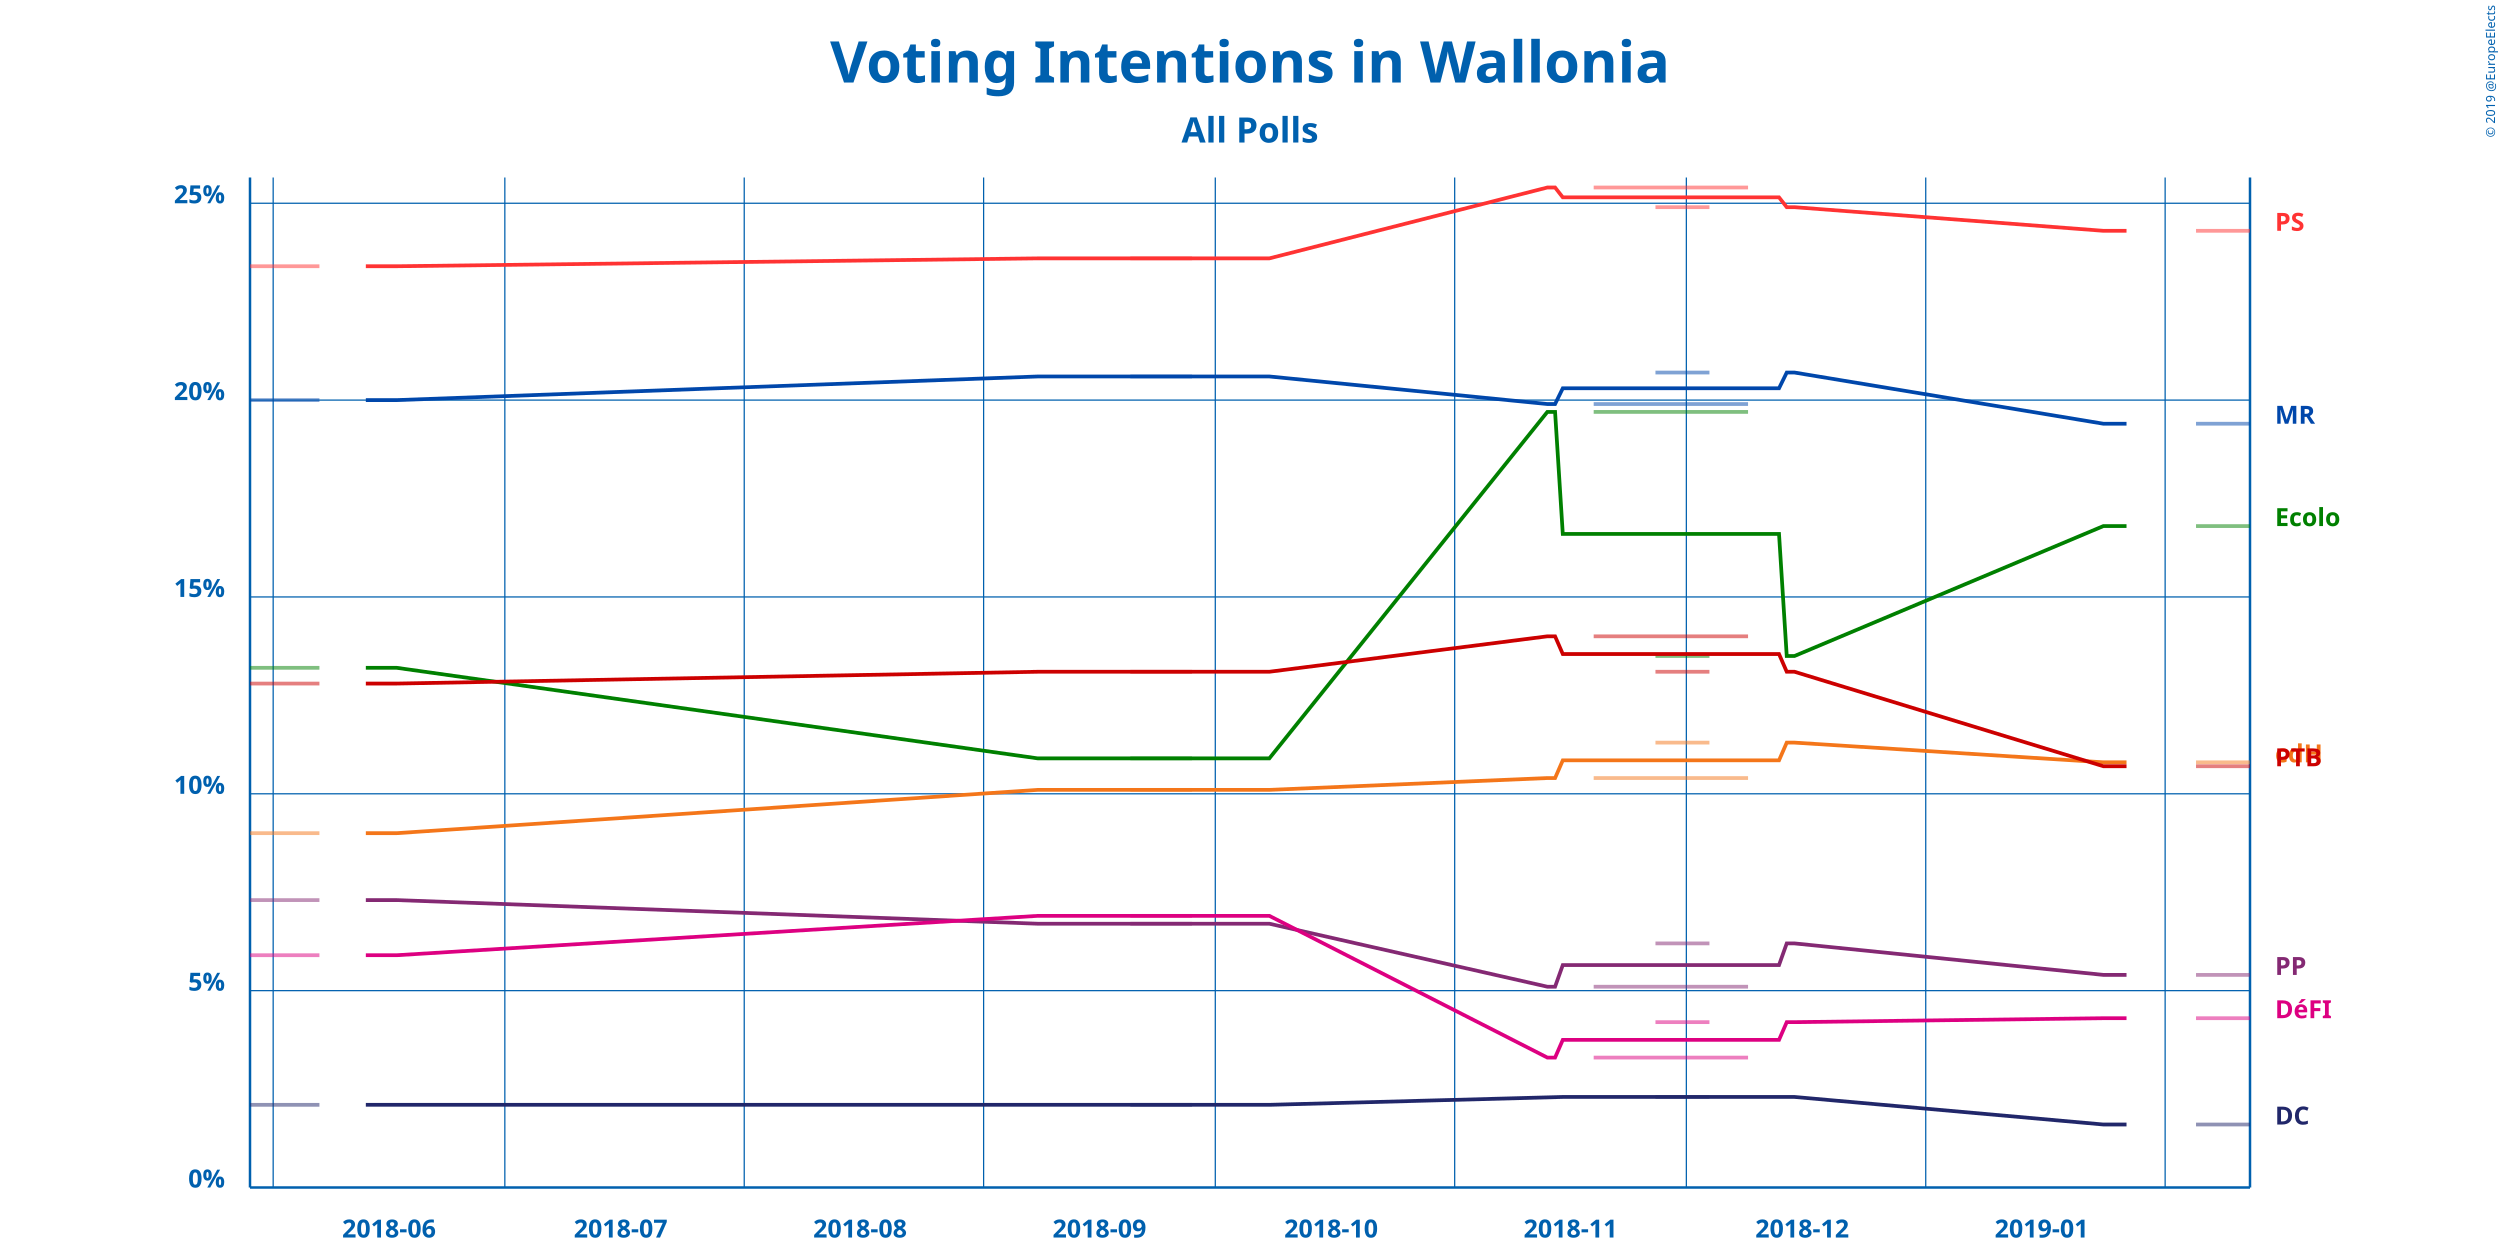
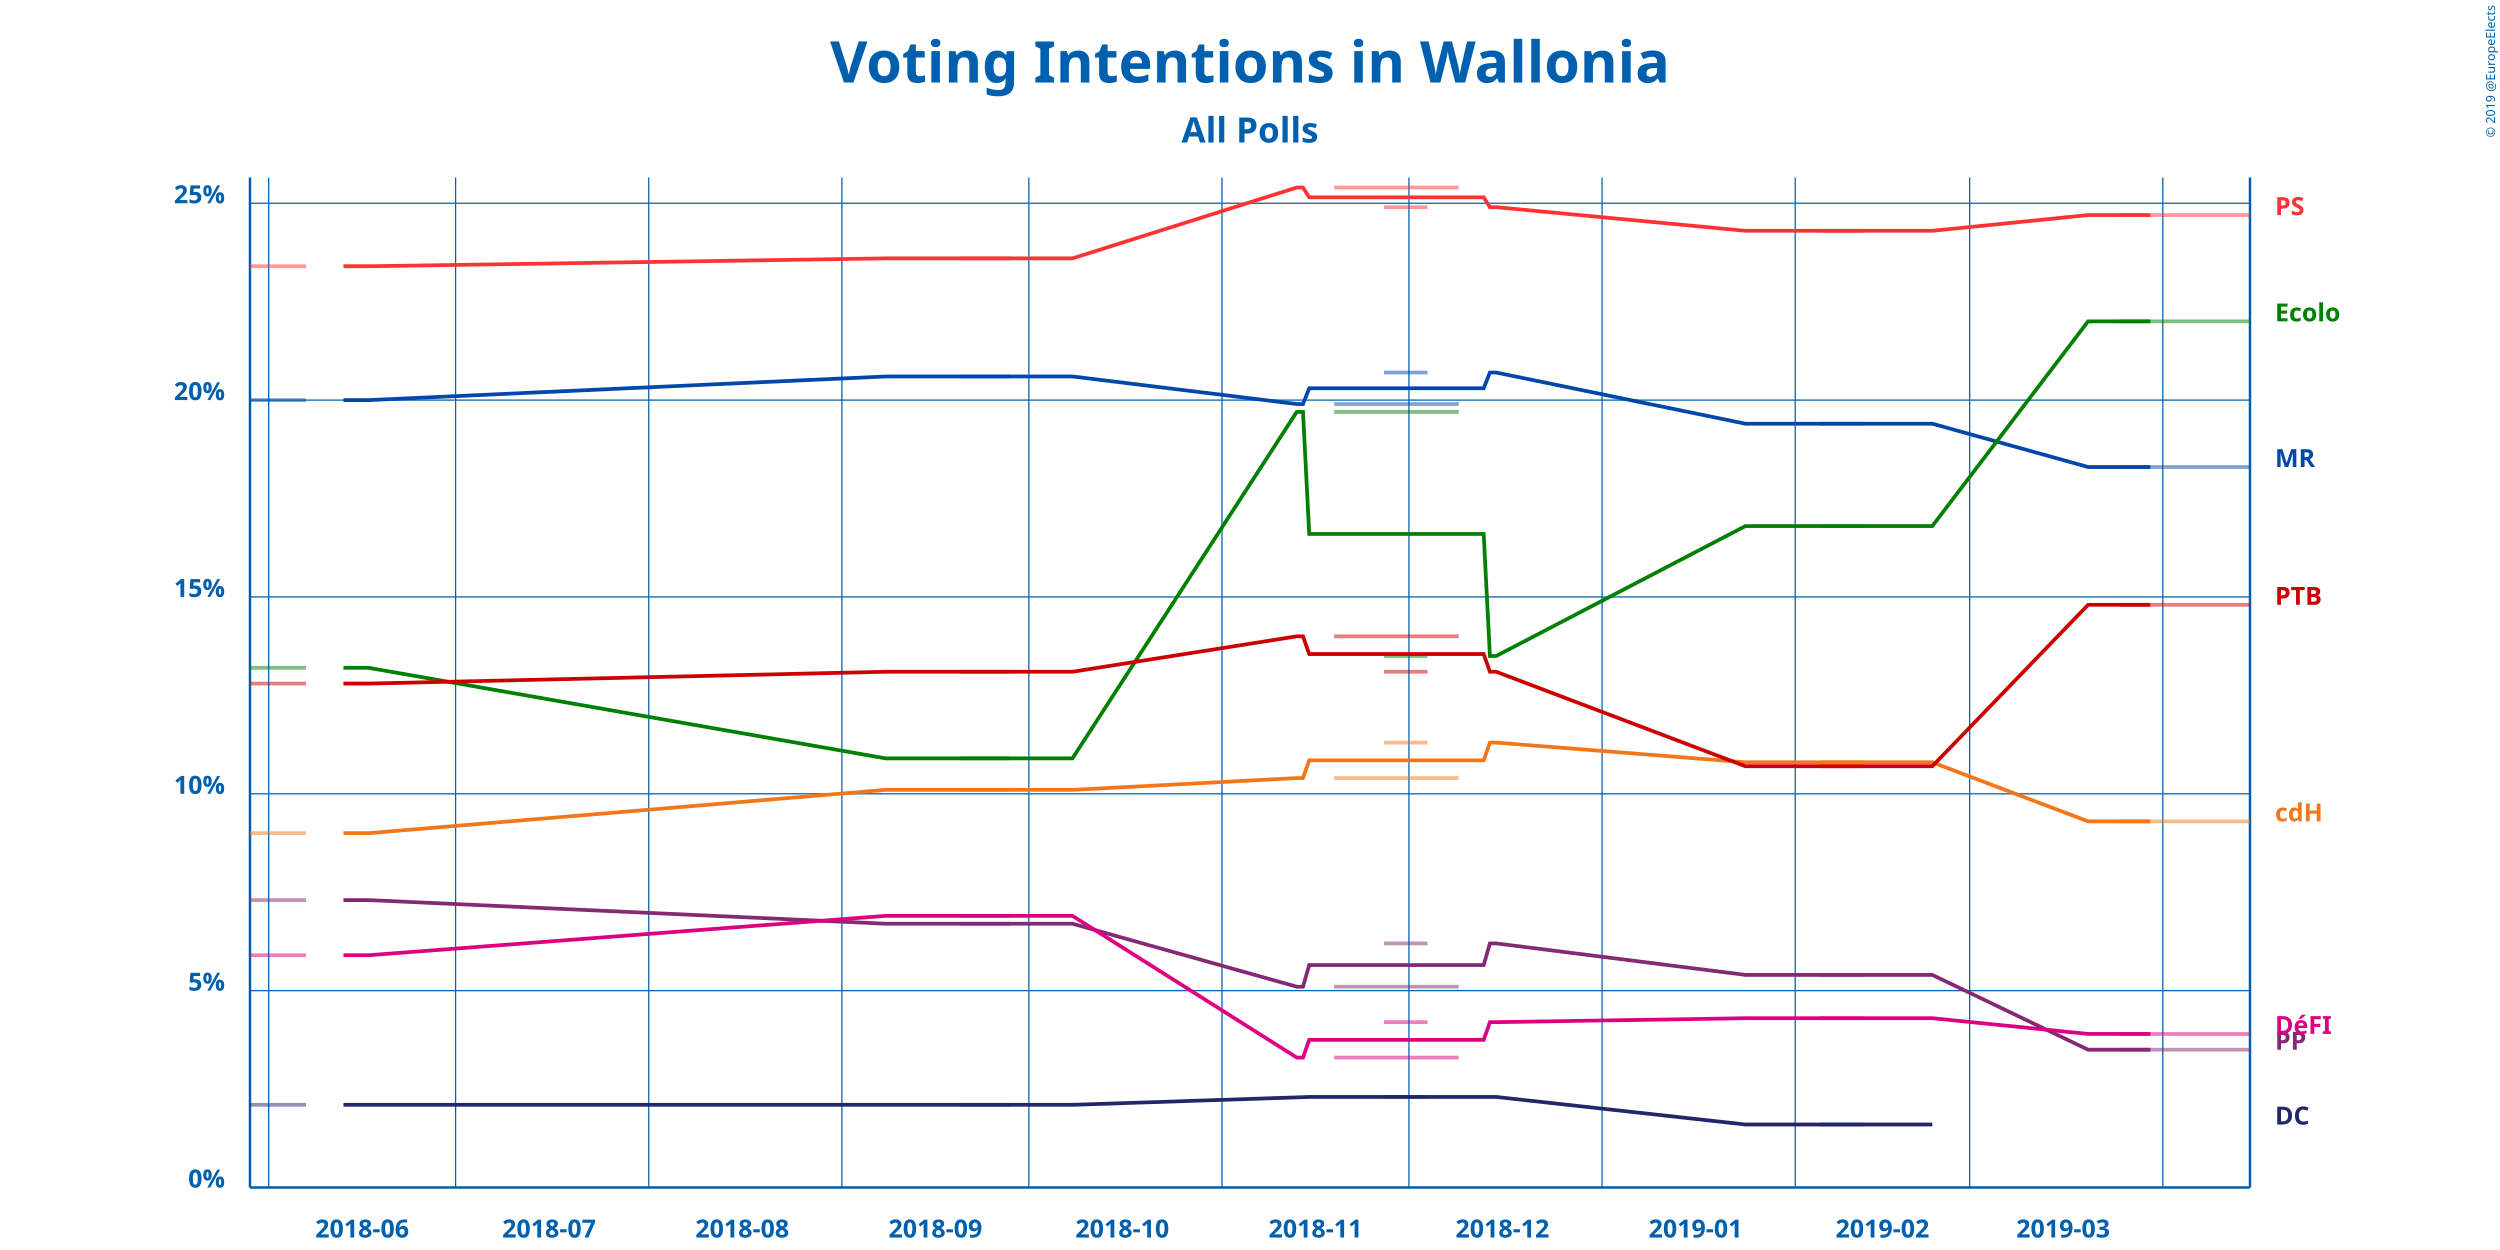
<svg HEIGHT="1000" WIDTH="2000">
  <rect fill="#FFFFFF" height="1000" stroke="none" width="2000" x="0" y="0" />
  <text fill="#0060AE" font-family="'Advent Pro'" font-size="46px" font-style="normal" font-weight="bold" text-align="center" text-anchor="middle" x="1000" y="66">Voting Intentions in Wallonia</text>
  <text fill="#0060AE" font-family="'Advent Pro'" font-size="28px" font-style="normal" font-weight="bold" text-align="center" text-anchor="middle" x="1000" y="114">All Polls</text>
  <text fill="#0060AE" font-family="'Advent Pro'" font-size="10px" font-style="normal" font-weight="normal" text-align="center" text-anchor="end" transform="rotate(270)" x="-4" y="1996">© 2019 @EuropeElects</text>
  <g>
    <g>
      <line stroke="#0060AE" stroke-width="2" x1="200.0" x2="1800.0" y1="950.0" y2="950.0" />
      <text fill="#0060AE" font-family="'Advent Pro'" font-size="20px" font-style="normal" font-weight="bold" text-align="center" text-anchor="end" x="180.0" y="950.0">0%</text>
      <line stroke="#0060AE" stroke-width="2" x1="200.0" x2="200.0" y1="950.0" y2="142.0" />
      <line stroke="#0060AE" stroke-width="2" x1="1800.0" x2="1800.0" y1="950.0" y2="142.0" />
-       <line stroke="#0060AE" stroke-width="1" x1="218.534" x2="218.534" y1="950.0" y2="142.0" />
-       <text fill="#0060AE" font-family="'Advent Pro'" font-size="20px" font-style="normal" font-weight="bold" text-align="center" text-anchor="middle" x="311.201" y="990.0">2018-06</text>
-       <line stroke="#0060AE" stroke-width="1" x1="403.869" x2="403.869" y1="950.0" y2="142.0" />
-       <text fill="#0060AE" font-family="'Advent Pro'" font-size="20px" font-style="normal" font-weight="bold" text-align="center" text-anchor="middle" x="496.537" y="990.0">2018-07</text>
-       <line stroke="#0060AE" stroke-width="1" x1="595.382" x2="595.382" y1="950.0" y2="142.0" />
-       <text fill="#0060AE" font-family="'Advent Pro'" font-size="20px" font-style="normal" font-weight="bold" text-align="center" text-anchor="middle" x="688.05" y="990.0">2018-08</text>
-       <line stroke="#0060AE" stroke-width="1" x1="786.895" x2="786.895" y1="950.0" y2="142.0" />
-       <text fill="#0060AE" font-family="'Advent Pro'" font-size="20px" font-style="normal" font-weight="bold" text-align="center" text-anchor="middle" x="879.563" y="990.0">2018-09</text>
-       <line stroke="#0060AE" stroke-width="1" x1="972.231" x2="972.231" y1="950.0" y2="142.0" />
-       <text fill="#0060AE" font-family="'Advent Pro'" font-size="20px" font-style="normal" font-weight="bold" text-align="center" text-anchor="middle" x="1064.898" y="990.0">2018-10</text>
-       <line stroke="#0060AE" stroke-width="1" x1="1163.744" x2="1163.744" y1="950.0" y2="142.0" />
-       <text fill="#0060AE" font-family="'Advent Pro'" font-size="20px" font-style="normal" font-weight="bold" text-align="center" text-anchor="middle" x="1256.411" y="990.0">2018-11</text>
-       <line stroke="#0060AE" stroke-width="1" x1="1349.079" x2="1349.079" y1="950.0" y2="142.0" />
-       <text fill="#0060AE" font-family="'Advent Pro'" font-size="20px" font-style="normal" font-weight="bold" text-align="center" text-anchor="middle" x="1441.747" y="990.0">2018-12</text>
-       <line stroke="#0060AE" stroke-width="1" x1="1540.592" x2="1540.592" y1="950.0" y2="142.0" />
-       <text fill="#0060AE" font-family="'Advent Pro'" font-size="20px" font-style="normal" font-weight="bold" text-align="center" text-anchor="middle" x="1633.26" y="990.0">2019-01</text>
-       <line stroke="#0060AE" stroke-width="1" x1="1732.105" x2="1732.105" y1="950.0" y2="142.0" />
+       <line stroke="#0060AE" stroke-width="1" x1="214.954" x2="214.954" y1="950.0" y2="142.0" />
+       <text fill="#0060AE" font-family="'Advent Pro'" font-size="20px" font-style="normal" font-weight="bold" text-align="center" text-anchor="middle" x="289.722" y="990.0">2018-06</text>
+       <line stroke="#0060AE" stroke-width="1" x1="364.491" x2="364.491" y1="950.0" y2="142.0" />
+       <text fill="#0060AE" font-family="'Advent Pro'" font-size="20px" font-style="normal" font-weight="bold" text-align="center" text-anchor="middle" x="439.26" y="990.0">2018-07</text>
+       <line stroke="#0060AE" stroke-width="1" x1="519.013" x2="519.013" y1="950.0" y2="142.0" />
+       <text fill="#0060AE" font-family="'Advent Pro'" font-size="20px" font-style="normal" font-weight="bold" text-align="center" text-anchor="middle" x="593.782" y="990.0">2018-08</text>
+       <line stroke="#0060AE" stroke-width="1" x1="673.535" x2="673.535" y1="950.0" y2="142.0" />
+       <text fill="#0060AE" font-family="'Advent Pro'" font-size="20px" font-style="normal" font-weight="bold" text-align="center" text-anchor="middle" x="748.304" y="990.0">2018-09</text>
+       <line stroke="#0060AE" stroke-width="1" x1="823.072" x2="823.072" y1="950.0" y2="142.0" />
+       <text fill="#0060AE" font-family="'Advent Pro'" font-size="20px" font-style="normal" font-weight="bold" text-align="center" text-anchor="middle" x="897.841" y="990.0">2018-10</text>
+       <line stroke="#0060AE" stroke-width="1" x1="977.594" x2="977.594" y1="950.0" y2="142.0" />
+       <text fill="#0060AE" font-family="'Advent Pro'" font-size="20px" font-style="normal" font-weight="bold" text-align="center" text-anchor="middle" x="1052.363" y="990.0">2018-11</text>
+       <line stroke="#0060AE" stroke-width="1" x1="1127.132" x2="1127.132" y1="950.0" y2="142.0" />
+       <text fill="#0060AE" font-family="'Advent Pro'" font-size="20px" font-style="normal" font-weight="bold" text-align="center" text-anchor="middle" x="1201.9" y="990.0">2018-12</text>
+       <line stroke="#0060AE" stroke-width="1" x1="1281.654" x2="1281.654" y1="950.0" y2="142.0" />
+       <text fill="#0060AE" font-family="'Advent Pro'" font-size="20px" font-style="normal" font-weight="bold" text-align="center" text-anchor="middle" x="1356.422" y="990.0">2019-01</text>
+       <line stroke="#0060AE" stroke-width="1" x1="1436.176" x2="1436.176" y1="950.0" y2="142.0" />
+       <text fill="#0060AE" font-family="'Advent Pro'" font-size="20px" font-style="normal" font-weight="bold" text-align="center" text-anchor="middle" x="1505.96" y="990.0">2019-02</text>
+       <line stroke="#0060AE" stroke-width="1" x1="1575.744" x2="1575.744" y1="950.0" y2="142.0" />
+       <text fill="#0060AE" font-family="'Advent Pro'" font-size="20px" font-style="normal" font-weight="bold" text-align="center" text-anchor="middle" x="1650.512" y="990.0">2019-03</text>
+       <line stroke="#0060AE" stroke-width="1" x1="1730.266" x2="1730.266" y1="950.0" y2="142.0" />
      <line stroke="#0060AE" stroke-width="1" x1="200.0" x2="1800.0" y1="792.52" y2="792.52" />
      <text fill="#0060AE" font-family="'Advent Pro'" font-size="20px" font-style="normal" font-weight="bold" text-align="center" text-anchor="end" x="180.0" y="792.52">5%</text>
      <line stroke="#0060AE" stroke-width="1" x1="200.0" x2="1800.0" y1="635.039" y2="635.039" />
      <text fill="#0060AE" font-family="'Advent Pro'" font-size="20px" font-style="normal" font-weight="bold" text-align="center" text-anchor="end" x="180.0" y="635.039">10%</text>
      <line stroke="#0060AE" stroke-width="1" x1="200.0" x2="1800.0" y1="477.559" y2="477.559" />
      <text fill="#0060AE" font-family="'Advent Pro'" font-size="20px" font-style="normal" font-weight="bold" text-align="center" text-anchor="end" x="180.0" y="477.559">15%</text>
      <line stroke="#0060AE" stroke-width="1" x1="200.0" x2="1800.0" y1="320.079" y2="320.079" />
      <text fill="#0060AE" font-family="'Advent Pro'" font-size="20px" font-style="normal" font-weight="bold" text-align="center" text-anchor="end" x="180.0" y="320.079">20%</text>
      <line stroke="#0060AE" stroke-width="1" x1="200.0" x2="1800.0" y1="162.598" y2="162.598" />
      <text fill="#0060AE" font-family="'Advent Pro'" font-size="20px" font-style="normal" font-weight="bold" text-align="center" text-anchor="end" x="180.0" y="162.598">25%</text>
    </g>
    <g>
-       <line stroke="#FF3333" stroke-opacity="0.5" stroke-width="3" x1="1756.817" x2="1800.0" y1="184.646" y2="184.646" />
-       <line stroke="#0047AB" stroke-opacity="0.5" stroke-width="3" x1="1756.817" x2="1800.0" y1="338.976" y2="338.976" />
-       <line stroke="#F4761A" stroke-opacity="0.5" stroke-width="3" x1="1756.817" x2="1800.0" y1="609.843" y2="609.843" />
-       <line stroke="#008000" stroke-opacity="0.5" stroke-width="3" x1="1756.817" x2="1800.0" y1="420.866" y2="420.866" />
-       <line stroke="#CC0000" stroke-opacity="0.5" stroke-width="3" x1="1756.817" x2="1800.0" y1="612.992" y2="612.992" />
-       <line stroke="#842973" stroke-opacity="0.5" stroke-width="3" x1="1756.817" x2="1800.0" y1="779.921" y2="779.921" />
-       <line stroke="#DD0081" stroke-opacity="0.5" stroke-width="3" x1="1756.817" x2="1800.0" y1="814.567" y2="814.567" />
-       <line stroke="#21276A" stroke-opacity="0.5" stroke-width="3" x1="1756.817" x2="1800.0" y1="899.606" y2="899.606" />
-       <line stroke="#FF3333" stroke-opacity="0.5" stroke-width="3" x1="1274.945" x2="1398.44" y1="150.0" y2="150.0" />
-       <line stroke="#0047AB" stroke-opacity="0.5" stroke-width="3" x1="1274.945" x2="1398.44" y1="323.228" y2="323.228" />
-       <line stroke="#F4761A" stroke-opacity="0.5" stroke-width="3" x1="1274.945" x2="1398.44" y1="622.441" y2="622.441" />
-       <line stroke="#008000" stroke-opacity="0.5" stroke-width="3" x1="1274.945" x2="1398.44" y1="329.528" y2="329.528" />
-       <line stroke="#CC0000" stroke-opacity="0.5" stroke-width="3" x1="1274.945" x2="1398.44" y1="509.055" y2="509.055" />
-       <line stroke="#842973" stroke-opacity="0.5" stroke-width="3" x1="1274.945" x2="1398.44" y1="789.37" y2="789.37" />
-       <line stroke="#DD0081" stroke-opacity="0.5" stroke-width="3" x1="1274.945" x2="1398.44" y1="846.063" y2="846.063" />
-       <line stroke="#FF3333" stroke-opacity="0.5" stroke-width="3" x1="1324.368" x2="1367.551" y1="165.748" y2="165.748" />
-       <line stroke="#0047AB" stroke-opacity="0.5" stroke-width="3" x1="1324.368" x2="1367.551" y1="298.031" y2="298.031" />
-       <line stroke="#F4761A" stroke-opacity="0.5" stroke-width="3" x1="1324.368" x2="1367.551" y1="594.094" y2="594.094" />
-       <line stroke="#008000" stroke-opacity="0.5" stroke-width="3" x1="1324.368" x2="1367.551" y1="524.803" y2="524.803" />
-       <line stroke="#CC0000" stroke-opacity="0.5" stroke-width="3" x1="1324.368" x2="1367.551" y1="537.402" y2="537.402" />
-       <line stroke="#842973" stroke-opacity="0.5" stroke-width="3" x1="1324.368" x2="1367.551" y1="754.724" y2="754.724" />
-       <line stroke="#DD0081" stroke-opacity="0.5" stroke-width="3" x1="1324.368" x2="1367.551" y1="817.717" y2="817.717" />
-       <line stroke="#21276A" stroke-opacity="0.5" stroke-width="3" x1="1324.368" x2="1367.551" y1="877.559" y2="877.559" />
-       <line stroke="#FF3333" stroke-opacity="0.5" stroke-width="3" x1="904.274" x2="953.635" y1="206.693" y2="206.693" />
-       <line stroke="#0047AB" stroke-opacity="0.5" stroke-width="3" x1="904.274" x2="953.635" y1="301.181" y2="301.181" />
-       <line stroke="#F4761A" stroke-opacity="0.5" stroke-width="3" x1="904.274" x2="953.635" y1="631.89" y2="631.89" />
-       <line stroke="#008000" stroke-opacity="0.5" stroke-width="3" x1="904.274" x2="953.635" y1="606.693" y2="606.693" />
-       <line stroke="#CC0000" stroke-opacity="0.5" stroke-width="3" x1="904.274" x2="953.635" y1="537.402" y2="537.402" />
-       <line stroke="#842973" stroke-opacity="0.5" stroke-width="3" x1="904.274" x2="953.635" y1="738.976" y2="738.976" />
-       <line stroke="#DD0081" stroke-opacity="0.5" stroke-width="3" x1="904.274" x2="953.635" y1="732.677" y2="732.677" />
-       <line stroke="#21276A" stroke-opacity="0.5" stroke-width="3" x1="904.274" x2="953.635" y1="883.858" y2="883.858" />
-       <line stroke="#FF3333" stroke-opacity="0.5" stroke-width="3" x1="200.0" x2="255.539" y1="212.992" y2="212.992" />
-       <line stroke="#0047AB" stroke-opacity="0.5" stroke-width="3" x1="200.0" x2="255.539" y1="320.079" y2="320.079" />
-       <line stroke="#F4761A" stroke-opacity="0.5" stroke-width="3" x1="200.0" x2="255.539" y1="666.535" y2="666.535" />
-       <line stroke="#008000" stroke-opacity="0.5" stroke-width="3" x1="200.0" x2="255.539" y1="534.252" y2="534.252" />
-       <line stroke="#CC0000" stroke-opacity="0.5" stroke-width="3" x1="200.0" x2="255.539" y1="546.85" y2="546.85" />
-       <line stroke="#842973" stroke-opacity="0.5" stroke-width="3" x1="200.0" x2="255.539" y1="720.079" y2="720.079" />
-       <line stroke="#DD0081" stroke-opacity="0.5" stroke-width="3" x1="200.0" x2="255.539" y1="764.173" y2="764.173" />
-       <line stroke="#21276A" stroke-opacity="0.5" stroke-width="3" x1="200.0" x2="255.539" y1="883.858" y2="883.858" />
-       <line stroke-opacity="0.5" stroke-width="3" x1="200.0" x2="255.539" y1="751.575" y2="751.575" />
+       <line stroke="#FF3333" stroke-opacity="0.5" stroke-width="3" x1="1695.374" x2="1800.0" y1="172.047" y2="172.047" />
+       <line stroke="#0047AB" stroke-opacity="0.5" stroke-width="3" x1="1695.374" x2="1800.0" y1="373.622" y2="373.622" />
+       <line stroke="#F4761A" stroke-opacity="0.5" stroke-width="3" x1="1695.374" x2="1800.0" y1="657.087" y2="657.087" />
+       <line stroke="#008000" stroke-opacity="0.5" stroke-width="3" x1="1695.374" x2="1800.0" y1="257.087" y2="257.087" />
+       <line stroke="#CC0000" stroke-opacity="0.5" stroke-width="3" x1="1695.374" x2="1800.0" y1="483.858" y2="483.858" />
+       <line stroke="#842973" stroke-opacity="0.5" stroke-width="3" x1="1695.374" x2="1800.0" y1="839.764" y2="839.764" />
+       <line stroke="#DD0081" stroke-opacity="0.5" stroke-width="3" x1="1695.374" x2="1800.0" y1="827.165" y2="827.165" />
+       <line stroke="#FF3333" stroke-opacity="0.5" stroke-width="3" x1="1456.114" x2="1490.956" y1="184.646" y2="184.646" />
+       <line stroke="#0047AB" stroke-opacity="0.5" stroke-width="3" x1="1456.114" x2="1490.956" y1="338.976" y2="338.976" />
+       <line stroke="#F4761A" stroke-opacity="0.5" stroke-width="3" x1="1456.114" x2="1490.956" y1="609.843" y2="609.843" />
+       <line stroke="#008000" stroke-opacity="0.5" stroke-width="3" x1="1456.114" x2="1490.956" y1="420.866" y2="420.866" />
+       <line stroke="#CC0000" stroke-opacity="0.5" stroke-width="3" x1="1456.114" x2="1490.956" y1="612.992" y2="612.992" />
+       <line stroke="#842973" stroke-opacity="0.5" stroke-width="3" x1="1456.114" x2="1490.956" y1="779.921" y2="779.921" />
+       <line stroke="#DD0081" stroke-opacity="0.5" stroke-width="3" x1="1456.114" x2="1490.956" y1="814.567" y2="814.567" />
+       <line stroke="#21276A" stroke-opacity="0.5" stroke-width="3" x1="1456.114" x2="1490.956" y1="899.606" y2="899.606" />
+       <line stroke="#FF3333" stroke-opacity="0.5" stroke-width="3" x1="1067.317" x2="1166.958" y1="150.0" y2="150.0" />
+       <line stroke="#0047AB" stroke-opacity="0.5" stroke-width="3" x1="1067.317" x2="1166.958" y1="323.228" y2="323.228" />
+       <line stroke="#F4761A" stroke-opacity="0.5" stroke-width="3" x1="1067.317" x2="1166.958" y1="622.441" y2="622.441" />
+       <line stroke="#008000" stroke-opacity="0.5" stroke-width="3" x1="1067.317" x2="1166.958" y1="329.528" y2="329.528" />
+       <line stroke="#CC0000" stroke-opacity="0.5" stroke-width="3" x1="1067.317" x2="1166.958" y1="509.055" y2="509.055" />
+       <line stroke="#842973" stroke-opacity="0.5" stroke-width="3" x1="1067.317" x2="1166.958" y1="789.37" y2="789.37" />
+       <line stroke="#DD0081" stroke-opacity="0.5" stroke-width="3" x1="1067.317" x2="1166.958" y1="846.063" y2="846.063" />
+       <line stroke="#FF3333" stroke-opacity="0.5" stroke-width="3" x1="1107.193" x2="1142.036" y1="165.748" y2="165.748" />
+       <line stroke="#0047AB" stroke-opacity="0.5" stroke-width="3" x1="1107.193" x2="1142.036" y1="298.031" y2="298.031" />
+       <line stroke="#F4761A" stroke-opacity="0.5" stroke-width="3" x1="1107.193" x2="1142.036" y1="594.094" y2="594.094" />
+       <line stroke="#008000" stroke-opacity="0.5" stroke-width="3" x1="1107.193" x2="1142.036" y1="524.803" y2="524.803" />
+       <line stroke="#CC0000" stroke-opacity="0.5" stroke-width="3" x1="1107.193" x2="1142.036" y1="537.402" y2="537.402" />
+       <line stroke="#842973" stroke-opacity="0.5" stroke-width="3" x1="1107.193" x2="1142.036" y1="754.724" y2="754.724" />
+       <line stroke="#DD0081" stroke-opacity="0.5" stroke-width="3" x1="1107.193" x2="1142.036" y1="817.717" y2="817.717" />
+       <line stroke="#21276A" stroke-opacity="0.5" stroke-width="3" x1="1107.193" x2="1142.036" y1="877.559" y2="877.559" />
+       <line stroke="#FF3333" stroke-opacity="0.5" stroke-width="3" x1="768.242" x2="808.069" y1="206.693" y2="206.693" />
+       <line stroke="#0047AB" stroke-opacity="0.5" stroke-width="3" x1="768.242" x2="808.069" y1="301.181" y2="301.181" />
+       <line stroke="#F4761A" stroke-opacity="0.5" stroke-width="3" x1="768.242" x2="808.069" y1="631.89" y2="631.89" />
+       <line stroke="#008000" stroke-opacity="0.5" stroke-width="3" x1="768.242" x2="808.069" y1="606.693" y2="606.693" />
+       <line stroke="#CC0000" stroke-opacity="0.5" stroke-width="3" x1="768.242" x2="808.069" y1="537.402" y2="537.402" />
+       <line stroke="#842973" stroke-opacity="0.5" stroke-width="3" x1="768.242" x2="808.069" y1="738.976" y2="738.976" />
+       <line stroke="#DD0081" stroke-opacity="0.5" stroke-width="3" x1="768.242" x2="808.069" y1="732.677" y2="732.677" />
+       <line stroke="#21276A" stroke-opacity="0.5" stroke-width="3" x1="768.242" x2="808.069" y1="883.858" y2="883.858" />
+       <line stroke="#FF3333" stroke-opacity="0.5" stroke-width="3" x1="200.0" x2="244.811" y1="212.992" y2="212.992" />
+       <line stroke="#0047AB" stroke-opacity="0.5" stroke-width="3" x1="200.0" x2="244.811" y1="320.079" y2="320.079" />
+       <line stroke="#F4761A" stroke-opacity="0.5" stroke-width="3" x1="200.0" x2="244.811" y1="666.535" y2="666.535" />
+       <line stroke="#008000" stroke-opacity="0.5" stroke-width="3" x1="200.0" x2="244.811" y1="534.252" y2="534.252" />
+       <line stroke="#CC0000" stroke-opacity="0.5" stroke-width="3" x1="200.0" x2="244.811" y1="546.85" y2="546.85" />
+       <line stroke="#842973" stroke-opacity="0.5" stroke-width="3" x1="200.0" x2="244.811" y1="720.079" y2="720.079" />
+       <line stroke="#DD0081" stroke-opacity="0.5" stroke-width="3" x1="200.0" x2="244.811" y1="764.173" y2="764.173" />
+       <line stroke="#21276A" stroke-opacity="0.5" stroke-width="3" x1="200.0" x2="244.811" y1="883.858" y2="883.858" />
+       <line stroke-opacity="0.5" stroke-width="3" x1="200.0" x2="244.811" y1="751.575" y2="751.575" />
    </g>
    <g>
-       <polyline fill="none" points="292.668,212.992 298.846,212.992 305.023,212.992 311.201,212.992 317.379,212.992                                                                                   830.14,206.693 836.318,206.693 842.496,206.693 848.674,206.693 854.852,206.693 861.029,206.693 867.207,206.693 873.385,206.693 879.563,206.693 885.741,206.693 891.919,206.693 898.096,206.693 904.274,206.693 910.452,206.693 916.63,206.693 922.808,206.693 928.986,206.693 935.164,206.693 941.341,206.693 947.519,206.693 953.697,206.693 959.875,206.693 966.053,206.693 972.231,206.693 978.408,206.693 984.586,206.693 990.764,206.693 996.942,206.693 1003.12,206.693 1009.298,206.693 1015.476,206.693                                    1237.878,150.0 1244.056,150.0 1250.234,157.874 1256.411,157.874 1262.589,157.874 1268.767,157.874 1274.945,157.874 1281.123,157.874 1287.301,157.874 1293.479,157.874 1299.656,157.874 1305.834,157.874 1312.012,157.874 1318.19,157.874 1324.368,157.874 1330.546,157.874 1336.723,157.874 1342.901,157.874 1349.079,157.874 1355.257,157.874 1361.435,157.874 1367.613,157.874 1373.79,157.874 1379.968,157.874 1386.146,157.874 1392.324,157.874 1398.502,157.874 1404.68,157.874 1410.858,157.874 1417.035,157.874 1423.213,157.874 1429.391,165.748 1435.569,165.748                                        1682.683,184.646 1688.861,184.646 1695.038,184.646 1701.216,184.646" stroke="#FF3333" stroke-width="3" />
-       <text fill="#FF3333" font-family="'Advent Pro'" font-size="20px" font-style="normal" font-weight="bold" text-align="center" text-anchor="start" x="1820.0" y="184.646">PS</text>
-       <polyline fill="none" points="292.668,320.079 298.846,320.079 305.023,320.079 311.201,320.079 317.379,320.079                                                                                   830.14,301.181 836.318,301.181 842.496,301.181 848.674,301.181 854.852,301.181 861.029,301.181 867.207,301.181 873.385,301.181 879.563,301.181 885.741,301.181 891.919,301.181 898.096,301.181 904.274,301.181 910.452,301.181 916.63,301.181 922.808,301.181 928.986,301.181 935.164,301.181 941.341,301.181 947.519,301.181 953.697,301.181 959.875,301.181 966.053,301.181 972.231,301.181 978.408,301.181 984.586,301.181 990.764,301.181 996.942,301.181 1003.12,301.181 1009.298,301.181 1015.476,301.181                                    1237.878,323.228 1244.056,323.228 1250.234,310.63 1256.411,310.63 1262.589,310.63 1268.767,310.63 1274.945,310.63 1281.123,310.63 1287.301,310.63 1293.479,310.63 1299.656,310.63 1305.834,310.63 1312.012,310.63 1318.19,310.63 1324.368,310.63 1330.546,310.63 1336.723,310.63 1342.901,310.63 1349.079,310.63 1355.257,310.63 1361.435,310.63 1367.613,310.63 1373.79,310.63 1379.968,310.63 1386.146,310.63 1392.324,310.63 1398.502,310.63 1404.68,310.63 1410.858,310.63 1417.035,310.63 1423.213,310.63 1429.391,298.031 1435.569,298.031                                        1682.683,338.976 1688.861,338.976 1695.038,338.976 1701.216,338.976" stroke="#0047AB" stroke-width="3" />
-       <text fill="#0047AB" font-family="'Advent Pro'" font-size="20px" font-style="normal" font-weight="bold" text-align="center" text-anchor="start" x="1820.0" y="338.976">MR</text>
-       <polyline fill="none" points="292.668,666.535 298.846,666.535 305.023,666.535 311.201,666.535 317.379,666.535                                                                                   830.14,631.89 836.318,631.89 842.496,631.89 848.674,631.89 854.852,631.89 861.029,631.89 867.207,631.89 873.385,631.89 879.563,631.89 885.741,631.89 891.919,631.89 898.096,631.89 904.274,631.89 910.452,631.89 916.63,631.89 922.808,631.89 928.986,631.89 935.164,631.89 941.341,631.89 947.519,631.89 953.697,631.89 959.875,631.89 966.053,631.89 972.231,631.89 978.408,631.89 984.586,631.89 990.764,631.89 996.942,631.89 1003.12,631.89 1009.298,631.89 1015.476,631.89                                    1237.878,622.441 1244.056,622.441 1250.234,608.268 1256.411,608.268 1262.589,608.268 1268.767,608.268 1274.945,608.268 1281.123,608.268 1287.301,608.268 1293.479,608.268 1299.656,608.268 1305.834,608.268 1312.012,608.268 1318.19,608.268 1324.368,608.268 1330.546,608.268 1336.723,608.268 1342.901,608.268 1349.079,608.268 1355.257,608.268 1361.435,608.268 1367.613,608.268 1373.79,608.268 1379.968,608.268 1386.146,608.268 1392.324,608.268 1398.502,608.268 1404.68,608.268 1410.858,608.268 1417.035,608.268 1423.213,608.268 1429.391,594.094 1435.569,594.094                                        1682.683,609.843 1688.861,609.843 1695.038,609.843 1701.216,609.843" stroke="#F4761A" stroke-width="3" />
-       <text fill="#F4761A" font-family="'Advent Pro'" font-size="20px" font-style="normal" font-weight="bold" text-align="center" text-anchor="start" x="1820.0" y="609.843">cdH</text>
-       <polyline fill="none" points="292.668,534.252 298.846,534.252 305.023,534.252 311.201,534.252 317.379,534.252                                                                                   830.14,606.693 836.318,606.693 842.496,606.693 848.674,606.693 854.852,606.693 861.029,606.693 867.207,606.693 873.385,606.693 879.563,606.693 885.741,606.693 891.919,606.693 898.096,606.693 904.274,606.693 910.452,606.693 916.63,606.693 922.808,606.693 928.986,606.693 935.164,606.693 941.341,606.693 947.519,606.693 953.697,606.693 959.875,606.693 966.053,606.693 972.231,606.693 978.408,606.693 984.586,606.693 990.764,606.693 996.942,606.693 1003.12,606.693 1009.298,606.693 1015.476,606.693                                    1237.878,329.528 1244.056,329.528 1250.234,427.165 1256.411,427.165 1262.589,427.165 1268.767,427.165 1274.945,427.165 1281.123,427.165 1287.301,427.165 1293.479,427.165 1299.656,427.165 1305.834,427.165 1312.012,427.165 1318.19,427.165 1324.368,427.165 1330.546,427.165 1336.723,427.165 1342.901,427.165 1349.079,427.165 1355.257,427.165 1361.435,427.165 1367.613,427.165 1373.79,427.165 1379.968,427.165 1386.146,427.165 1392.324,427.165 1398.502,427.165 1404.68,427.165 1410.858,427.165 1417.035,427.165 1423.213,427.165 1429.391,524.803 1435.569,524.803                                        1682.683,420.866 1688.861,420.866 1695.038,420.866 1701.216,420.866" stroke="#008000" stroke-width="3" />
-       <text fill="#008000" font-family="'Advent Pro'" font-size="20px" font-style="normal" font-weight="bold" text-align="center" text-anchor="start" x="1820.0" y="420.866">Ecolo</text>
-       <polyline fill="none" points="292.668,546.85 298.846,546.85 305.023,546.85 311.201,546.85 317.379,546.85                                                                                   830.14,537.402 836.318,537.402 842.496,537.402 848.674,537.402 854.852,537.402 861.029,537.402 867.207,537.402 873.385,537.402 879.563,537.402 885.741,537.402 891.919,537.402 898.096,537.402 904.274,537.402 910.452,537.402 916.63,537.402 922.808,537.402 928.986,537.402 935.164,537.402 941.341,537.402 947.519,537.402 953.697,537.402 959.875,537.402 966.053,537.402 972.231,537.402 978.408,537.402 984.586,537.402 990.764,537.402 996.942,537.402 1003.12,537.402 1009.298,537.402 1015.476,537.402                                    1237.878,509.055 1244.056,509.055 1250.234,523.228 1256.411,523.228 1262.589,523.228 1268.767,523.228 1274.945,523.228 1281.123,523.228 1287.301,523.228 1293.479,523.228 1299.656,523.228 1305.834,523.228 1312.012,523.228 1318.19,523.228 1324.368,523.228 1330.546,523.228 1336.723,523.228 1342.901,523.228 1349.079,523.228 1355.257,523.228 1361.435,523.228 1367.613,523.228 1373.79,523.228 1379.968,523.228 1386.146,523.228 1392.324,523.228 1398.502,523.228 1404.68,523.228 1410.858,523.228 1417.035,523.228 1423.213,523.228 1429.391,537.402 1435.569,537.402                                        1682.683,612.992 1688.861,612.992 1695.038,612.992 1701.216,612.992" stroke="#CC0000" stroke-width="3" />
-       <text fill="#CC0000" font-family="'Advent Pro'" font-size="20px" font-style="normal" font-weight="bold" text-align="center" text-anchor="start" x="1820.0" y="612.992">PTB</text>
-       <polyline fill="none" points="292.668,720.079 298.846,720.079 305.023,720.079 311.201,720.079 317.379,720.079                                                                                   830.14,738.976 836.318,738.976 842.496,738.976 848.674,738.976 854.852,738.976 861.029,738.976 867.207,738.976 873.385,738.976 879.563,738.976 885.741,738.976 891.919,738.976 898.096,738.976 904.274,738.976 910.452,738.976 916.63,738.976 922.808,738.976 928.986,738.976 935.164,738.976 941.341,738.976 947.519,738.976 953.697,738.976 959.875,738.976 966.053,738.976 972.231,738.976 978.408,738.976 984.586,738.976 990.764,738.976 996.942,738.976 1003.12,738.976 1009.298,738.976 1015.476,738.976                                    1237.878,789.37 1244.056,789.37 1250.234,772.047 1256.411,772.047 1262.589,772.047 1268.767,772.047 1274.945,772.047 1281.123,772.047 1287.301,772.047 1293.479,772.047 1299.656,772.047 1305.834,772.047 1312.012,772.047 1318.19,772.047 1324.368,772.047 1330.546,772.047 1336.723,772.047 1342.901,772.047 1349.079,772.047 1355.257,772.047 1361.435,772.047 1367.613,772.047 1373.79,772.047 1379.968,772.047 1386.146,772.047 1392.324,772.047 1398.502,772.047 1404.68,772.047 1410.858,772.047 1417.035,772.047 1423.213,772.047 1429.391,754.724 1435.569,754.724                                        1682.683,779.921 1688.861,779.921 1695.038,779.921 1701.216,779.921" stroke="#842973" stroke-width="3" />
-       <text fill="#842973" font-family="'Advent Pro'" font-size="20px" font-style="normal" font-weight="bold" text-align="center" text-anchor="start" x="1820.0" y="779.921">PP</text>
-       <polyline fill="none" points="292.668,764.173 298.846,764.173 305.023,764.173 311.201,764.173 317.379,764.173                                                                                   830.14,732.677 836.318,732.677 842.496,732.677 848.674,732.677 854.852,732.677 861.029,732.677 867.207,732.677 873.385,732.677 879.563,732.677 885.741,732.677 891.919,732.677 898.096,732.677 904.274,732.677 910.452,732.677 916.63,732.677 922.808,732.677 928.986,732.677 935.164,732.677 941.341,732.677 947.519,732.677 953.697,732.677 959.875,732.677 966.053,732.677 972.231,732.677 978.408,732.677 984.586,732.677 990.764,732.677 996.942,732.677 1003.12,732.677 1009.298,732.677 1015.476,732.677                                    1237.878,846.063 1244.056,846.063 1250.234,831.89 1256.411,831.89 1262.589,831.89 1268.767,831.89 1274.945,831.89 1281.123,831.89 1287.301,831.89 1293.479,831.89 1299.656,831.89 1305.834,831.89 1312.012,831.89 1318.19,831.89 1324.368,831.89 1330.546,831.89 1336.723,831.89 1342.901,831.89 1349.079,831.89 1355.257,831.89 1361.435,831.89 1367.613,831.89 1373.79,831.89 1379.968,831.89 1386.146,831.89 1392.324,831.89 1398.502,831.89 1404.68,831.89 1410.858,831.89 1417.035,831.89 1423.213,831.89 1429.391,817.717 1435.569,817.717                                        1682.683,814.567 1688.861,814.567 1695.038,814.567 1701.216,814.567" stroke="#DD0081" stroke-width="3" />
-       <text fill="#DD0081" font-family="'Advent Pro'" font-size="20px" font-style="normal" font-weight="bold" text-align="center" text-anchor="start" x="1820.0" y="814.567">DéFI</text>
-       <polyline fill="none" points="292.668,883.858 298.846,883.858 305.023,883.858 311.201,883.858 317.379,883.858                                                                                   830.14,883.858 836.318,883.858 842.496,883.858 848.674,883.858 854.852,883.858 861.029,883.858 867.207,883.858 873.385,883.858 879.563,883.858 885.741,883.858 891.919,883.858 898.096,883.858 904.274,883.858 910.452,883.858 916.63,883.858 922.808,883.858 928.986,883.858 935.164,883.858 941.341,883.858 947.519,883.858 953.697,883.858 959.875,883.858 966.053,883.858 972.231,883.858 978.408,883.858 984.586,883.858 990.764,883.858 996.942,883.858 1003.12,883.858 1009.298,883.858 1015.476,883.858                                      1250.234,877.559 1256.411,877.559 1262.589,877.559 1268.767,877.559 1274.945,877.559 1281.123,877.559 1287.301,877.559 1293.479,877.559 1299.656,877.559 1305.834,877.559 1312.012,877.559 1318.19,877.559 1324.368,877.559 1330.546,877.559 1336.723,877.559 1342.901,877.559 1349.079,877.559 1355.257,877.559 1361.435,877.559 1367.613,877.559 1373.79,877.559 1379.968,877.559 1386.146,877.559 1392.324,877.559 1398.502,877.559 1404.68,877.559 1410.858,877.559 1417.035,877.559 1423.213,877.559 1429.391,877.559 1435.569,877.559                                        1682.683,899.606 1688.861,899.606 1695.038,899.606 1701.216,899.606" stroke="#21276A" stroke-width="3" />
+       <polyline fill="none" points="274.769,212.992 279.753,212.992 284.738,212.992 289.722,212.992 294.707,212.992                                                                                   708.427,206.693 713.412,206.693 718.396,206.693 723.381,206.693 728.365,206.693 733.35,206.693 738.335,206.693 743.319,206.693 748.304,206.693 753.288,206.693 758.273,206.693 763.257,206.693 768.242,206.693 773.227,206.693 778.211,206.693 783.196,206.693 788.18,206.693 793.165,206.693 798.149,206.693 803.134,206.693 808.119,206.693 813.103,206.693 818.088,206.693 823.072,206.693 828.057,206.693 833.042,206.693 838.026,206.693 843.011,206.693 847.995,206.693 852.98,206.693 857.964,206.693                                    1037.409,150.0 1042.394,150.0 1047.378,157.874 1052.363,157.874 1057.348,157.874 1062.332,157.874 1067.317,157.874 1072.301,157.874 1077.286,157.874 1082.27,157.874 1087.255,157.874 1092.24,157.874 1097.224,157.874 1102.209,157.874 1107.193,157.874 1112.178,157.874 1117.163,157.874 1122.147,157.874 1127.132,157.874 1132.116,157.874 1137.101,157.874 1142.085,157.874 1147.07,157.874 1152.055,157.874 1157.039,157.874 1162.024,157.874 1167.008,157.874 1171.993,157.874 1176.977,157.874 1181.962,157.874 1186.947,157.874 1191.931,165.748 1196.916,165.748                                        1396.299,184.646 1401.284,184.646 1406.268,184.646 1411.253,184.646 1416.237,184.646 1421.222,184.646 1426.206,184.646 1431.191,184.646 1436.176,184.646 1441.16,184.646 1446.145,184.646 1451.129,184.646 1456.114,184.646 1461.098,184.646 1466.083,184.646 1471.068,184.646 1476.052,184.646 1481.037,184.646 1486.021,184.646 1491.006,184.646 1495.991,184.646 1500.975,184.646 1505.96,184.646 1510.944,184.646 1515.929,184.646 1520.913,184.646 1525.898,184.646 1530.883,184.646 1535.867,184.646 1540.852,184.646 1545.836,184.646                         1670.451,172.047 1675.435,172.047 1680.42,172.047 1685.405,172.047 1690.389,172.047 1695.374,172.047 1700.358,172.047 1705.343,172.047 1710.327,172.047 1715.312,172.047 1720.297,172.047" stroke="#FF3333" stroke-width="3" />
+       <text fill="#FF3333" font-family="'Advent Pro'" font-size="20px" font-style="normal" font-weight="bold" text-align="center" text-anchor="start" x="1820.0" y="172.047">PS</text>
+       <polyline fill="none" points="274.769,320.079 279.753,320.079 284.738,320.079 289.722,320.079 294.707,320.079                                                                                   708.427,301.181 713.412,301.181 718.396,301.181 723.381,301.181 728.365,301.181 733.35,301.181 738.335,301.181 743.319,301.181 748.304,301.181 753.288,301.181 758.273,301.181 763.257,301.181 768.242,301.181 773.227,301.181 778.211,301.181 783.196,301.181 788.18,301.181 793.165,301.181 798.149,301.181 803.134,301.181 808.119,301.181 813.103,301.181 818.088,301.181 823.072,301.181 828.057,301.181 833.042,301.181 838.026,301.181 843.011,301.181 847.995,301.181 852.98,301.181 857.964,301.181                                    1037.409,323.228 1042.394,323.228 1047.378,310.63 1052.363,310.63 1057.348,310.63 1062.332,310.63 1067.317,310.63 1072.301,310.63 1077.286,310.63 1082.27,310.63 1087.255,310.63 1092.24,310.63 1097.224,310.63 1102.209,310.63 1107.193,310.63 1112.178,310.63 1117.163,310.63 1122.147,310.63 1127.132,310.63 1132.116,310.63 1137.101,310.63 1142.085,310.63 1147.07,310.63 1152.055,310.63 1157.039,310.63 1162.024,310.63 1167.008,310.63 1171.993,310.63 1176.977,310.63 1181.962,310.63 1186.947,310.63 1191.931,298.031 1196.916,298.031                                        1396.299,338.976 1401.284,338.976 1406.268,338.976 1411.253,338.976 1416.237,338.976 1421.222,338.976 1426.206,338.976 1431.191,338.976 1436.176,338.976 1441.16,338.976 1446.145,338.976 1451.129,338.976 1456.114,338.976 1461.098,338.976 1466.083,338.976 1471.068,338.976 1476.052,338.976 1481.037,338.976 1486.021,338.976 1491.006,338.976 1495.991,338.976 1500.975,338.976 1505.96,338.976 1510.944,338.976 1515.929,338.976 1520.913,338.976 1525.898,338.976 1530.883,338.976 1535.867,338.976 1540.852,338.976 1545.836,338.976                         1670.451,373.622 1675.435,373.622 1680.42,373.622 1685.405,373.622 1690.389,373.622 1695.374,373.622 1700.358,373.622 1705.343,373.622 1710.327,373.622 1715.312,373.622 1720.297,373.622" stroke="#0047AB" stroke-width="3" />
+       <text fill="#0047AB" font-family="'Advent Pro'" font-size="20px" font-style="normal" font-weight="bold" text-align="center" text-anchor="start" x="1820.0" y="373.622">MR</text>
+       <polyline fill="none" points="274.769,666.535 279.753,666.535 284.738,666.535 289.722,666.535 294.707,666.535                                                                                   708.427,631.89 713.412,631.89 718.396,631.89 723.381,631.89 728.365,631.89 733.35,631.89 738.335,631.89 743.319,631.89 748.304,631.89 753.288,631.89 758.273,631.89 763.257,631.89 768.242,631.89 773.227,631.89 778.211,631.89 783.196,631.89 788.18,631.89 793.165,631.89 798.149,631.89 803.134,631.89 808.119,631.89 813.103,631.89 818.088,631.89 823.072,631.89 828.057,631.89 833.042,631.89 838.026,631.89 843.011,631.89 847.995,631.89 852.98,631.89 857.964,631.89                                    1037.409,622.441 1042.394,622.441 1047.378,608.268 1052.363,608.268 1057.348,608.268 1062.332,608.268 1067.317,608.268 1072.301,608.268 1077.286,608.268 1082.27,608.268 1087.255,608.268 1092.24,608.268 1097.224,608.268 1102.209,608.268 1107.193,608.268 1112.178,608.268 1117.163,608.268 1122.147,608.268 1127.132,608.268 1132.116,608.268 1137.101,608.268 1142.085,608.268 1147.07,608.268 1152.055,608.268 1157.039,608.268 1162.024,608.268 1167.008,608.268 1171.993,608.268 1176.977,608.268 1181.962,608.268 1186.947,608.268 1191.931,594.094 1196.916,594.094                                        1396.299,609.843 1401.284,609.843 1406.268,609.843 1411.253,609.843 1416.237,609.843 1421.222,609.843 1426.206,609.843 1431.191,609.843 1436.176,609.843 1441.16,609.843 1446.145,609.843 1451.129,609.843 1456.114,609.843 1461.098,609.843 1466.083,609.843 1471.068,609.843 1476.052,609.843 1481.037,609.843 1486.021,609.843 1491.006,609.843 1495.991,609.843 1500.975,609.843 1505.96,609.843 1510.944,609.843 1515.929,609.843 1520.913,609.843 1525.898,609.843 1530.883,609.843 1535.867,609.843 1540.852,609.843 1545.836,609.843                         1670.451,657.087 1675.435,657.087 1680.42,657.087 1685.405,657.087 1690.389,657.087 1695.374,657.087 1700.358,657.087 1705.343,657.087 1710.327,657.087 1715.312,657.087 1720.297,657.087" stroke="#F4761A" stroke-width="3" />
+       <text fill="#F4761A" font-family="'Advent Pro'" font-size="20px" font-style="normal" font-weight="bold" text-align="center" text-anchor="start" x="1820.0" y="657.087">cdH</text>
+       <polyline fill="none" points="274.769,534.252 279.753,534.252 284.738,534.252 289.722,534.252 294.707,534.252                                                                                   708.427,606.693 713.412,606.693 718.396,606.693 723.381,606.693 728.365,606.693 733.35,606.693 738.335,606.693 743.319,606.693 748.304,606.693 753.288,606.693 758.273,606.693 763.257,606.693 768.242,606.693 773.227,606.693 778.211,606.693 783.196,606.693 788.18,606.693 793.165,606.693 798.149,606.693 803.134,606.693 808.119,606.693 813.103,606.693 818.088,606.693 823.072,606.693 828.057,606.693 833.042,606.693 838.026,606.693 843.011,606.693 847.995,606.693 852.98,606.693 857.964,606.693                                    1037.409,329.528 1042.394,329.528 1047.378,427.165 1052.363,427.165 1057.348,427.165 1062.332,427.165 1067.317,427.165 1072.301,427.165 1077.286,427.165 1082.27,427.165 1087.255,427.165 1092.24,427.165 1097.224,427.165 1102.209,427.165 1107.193,427.165 1112.178,427.165 1117.163,427.165 1122.147,427.165 1127.132,427.165 1132.116,427.165 1137.101,427.165 1142.085,427.165 1147.07,427.165 1152.055,427.165 1157.039,427.165 1162.024,427.165 1167.008,427.165 1171.993,427.165 1176.977,427.165 1181.962,427.165 1186.947,427.165 1191.931,524.803 1196.916,524.803                                        1396.299,420.866 1401.284,420.866 1406.268,420.866 1411.253,420.866 1416.237,420.866 1421.222,420.866 1426.206,420.866 1431.191,420.866 1436.176,420.866 1441.16,420.866 1446.145,420.866 1451.129,420.866 1456.114,420.866 1461.098,420.866 1466.083,420.866 1471.068,420.866 1476.052,420.866 1481.037,420.866 1486.021,420.866 1491.006,420.866 1495.991,420.866 1500.975,420.866 1505.96,420.866 1510.944,420.866 1515.929,420.866 1520.913,420.866 1525.898,420.866 1530.883,420.866 1535.867,420.866 1540.852,420.866 1545.836,420.866                         1670.451,257.087 1675.435,257.087 1680.42,257.087 1685.405,257.087 1690.389,257.087 1695.374,257.087 1700.358,257.087 1705.343,257.087 1710.327,257.087 1715.312,257.087 1720.297,257.087" stroke="#008000" stroke-width="3" />
+       <text fill="#008000" font-family="'Advent Pro'" font-size="20px" font-style="normal" font-weight="bold" text-align="center" text-anchor="start" x="1820.0" y="257.087">Ecolo</text>
+       <polyline fill="none" points="274.769,546.85 279.753,546.85 284.738,546.85 289.722,546.85 294.707,546.85                                                                                   708.427,537.402 713.412,537.402 718.396,537.402 723.381,537.402 728.365,537.402 733.35,537.402 738.335,537.402 743.319,537.402 748.304,537.402 753.288,537.402 758.273,537.402 763.257,537.402 768.242,537.402 773.227,537.402 778.211,537.402 783.196,537.402 788.18,537.402 793.165,537.402 798.149,537.402 803.134,537.402 808.119,537.402 813.103,537.402 818.088,537.402 823.072,537.402 828.057,537.402 833.042,537.402 838.026,537.402 843.011,537.402 847.995,537.402 852.98,537.402 857.964,537.402                                    1037.409,509.055 1042.394,509.055 1047.378,523.228 1052.363,523.228 1057.348,523.228 1062.332,523.228 1067.317,523.228 1072.301,523.228 1077.286,523.228 1082.27,523.228 1087.255,523.228 1092.24,523.228 1097.224,523.228 1102.209,523.228 1107.193,523.228 1112.178,523.228 1117.163,523.228 1122.147,523.228 1127.132,523.228 1132.116,523.228 1137.101,523.228 1142.085,523.228 1147.07,523.228 1152.055,523.228 1157.039,523.228 1162.024,523.228 1167.008,523.228 1171.993,523.228 1176.977,523.228 1181.962,523.228 1186.947,523.228 1191.931,537.402 1196.916,537.402                                        1396.299,612.992 1401.284,612.992 1406.268,612.992 1411.253,612.992 1416.237,612.992 1421.222,612.992 1426.206,612.992 1431.191,612.992 1436.176,612.992 1441.16,612.992 1446.145,612.992 1451.129,612.992 1456.114,612.992 1461.098,612.992 1466.083,612.992 1471.068,612.992 1476.052,612.992 1481.037,612.992 1486.021,612.992 1491.006,612.992 1495.991,612.992 1500.975,612.992 1505.96,612.992 1510.944,612.992 1515.929,612.992 1520.913,612.992 1525.898,612.992 1530.883,612.992 1535.867,612.992 1540.852,612.992 1545.836,612.992                         1670.451,483.858 1675.435,483.858 1680.42,483.858 1685.405,483.858 1690.389,483.858 1695.374,483.858 1700.358,483.858 1705.343,483.858 1710.327,483.858 1715.312,483.858 1720.297,483.858" stroke="#CC0000" stroke-width="3" />
+       <text fill="#CC0000" font-family="'Advent Pro'" font-size="20px" font-style="normal" font-weight="bold" text-align="center" text-anchor="start" x="1820.0" y="483.858">PTB</text>
+       <polyline fill="none" points="274.769,720.079 279.753,720.079 284.738,720.079 289.722,720.079 294.707,720.079                                                                                   708.427,738.976 713.412,738.976 718.396,738.976 723.381,738.976 728.365,738.976 733.35,738.976 738.335,738.976 743.319,738.976 748.304,738.976 753.288,738.976 758.273,738.976 763.257,738.976 768.242,738.976 773.227,738.976 778.211,738.976 783.196,738.976 788.18,738.976 793.165,738.976 798.149,738.976 803.134,738.976 808.119,738.976 813.103,738.976 818.088,738.976 823.072,738.976 828.057,738.976 833.042,738.976 838.026,738.976 843.011,738.976 847.995,738.976 852.98,738.976 857.964,738.976                                    1037.409,789.37 1042.394,789.37 1047.378,772.047 1052.363,772.047 1057.348,772.047 1062.332,772.047 1067.317,772.047 1072.301,772.047 1077.286,772.047 1082.27,772.047 1087.255,772.047 1092.24,772.047 1097.224,772.047 1102.209,772.047 1107.193,772.047 1112.178,772.047 1117.163,772.047 1122.147,772.047 1127.132,772.047 1132.116,772.047 1137.101,772.047 1142.085,772.047 1147.07,772.047 1152.055,772.047 1157.039,772.047 1162.024,772.047 1167.008,772.047 1171.993,772.047 1176.977,772.047 1181.962,772.047 1186.947,772.047 1191.931,754.724 1196.916,754.724                                        1396.299,779.921 1401.284,779.921 1406.268,779.921 1411.253,779.921 1416.237,779.921 1421.222,779.921 1426.206,779.921 1431.191,779.921 1436.176,779.921 1441.16,779.921 1446.145,779.921 1451.129,779.921 1456.114,779.921 1461.098,779.921 1466.083,779.921 1471.068,779.921 1476.052,779.921 1481.037,779.921 1486.021,779.921 1491.006,779.921 1495.991,779.921 1500.975,779.921 1505.96,779.921 1510.944,779.921 1515.929,779.921 1520.913,779.921 1525.898,779.921 1530.883,779.921 1535.867,779.921 1540.852,779.921 1545.836,779.921                         1670.451,839.764 1675.435,839.764 1680.42,839.764 1685.405,839.764 1690.389,839.764 1695.374,839.764 1700.358,839.764 1705.343,839.764 1710.327,839.764 1715.312,839.764 1720.297,839.764" stroke="#842973" stroke-width="3" />
+       <text fill="#842973" font-family="'Advent Pro'" font-size="20px" font-style="normal" font-weight="bold" text-align="center" text-anchor="start" x="1820.0" y="839.764">PP</text>
+       <polyline fill="none" points="274.769,764.173 279.753,764.173 284.738,764.173 289.722,764.173 294.707,764.173                                                                                   708.427,732.677 713.412,732.677 718.396,732.677 723.381,732.677 728.365,732.677 733.35,732.677 738.335,732.677 743.319,732.677 748.304,732.677 753.288,732.677 758.273,732.677 763.257,732.677 768.242,732.677 773.227,732.677 778.211,732.677 783.196,732.677 788.18,732.677 793.165,732.677 798.149,732.677 803.134,732.677 808.119,732.677 813.103,732.677 818.088,732.677 823.072,732.677 828.057,732.677 833.042,732.677 838.026,732.677 843.011,732.677 847.995,732.677 852.98,732.677 857.964,732.677                                    1037.409,846.063 1042.394,846.063 1047.378,831.89 1052.363,831.89 1057.348,831.89 1062.332,831.89 1067.317,831.89 1072.301,831.89 1077.286,831.89 1082.27,831.89 1087.255,831.89 1092.24,831.89 1097.224,831.89 1102.209,831.89 1107.193,831.89 1112.178,831.89 1117.163,831.89 1122.147,831.89 1127.132,831.89 1132.116,831.89 1137.101,831.89 1142.085,831.89 1147.07,831.89 1152.055,831.89 1157.039,831.89 1162.024,831.89 1167.008,831.89 1171.993,831.89 1176.977,831.89 1181.962,831.89 1186.947,831.89 1191.931,817.717 1196.916,817.717                                        1396.299,814.567 1401.284,814.567 1406.268,814.567 1411.253,814.567 1416.237,814.567 1421.222,814.567 1426.206,814.567 1431.191,814.567 1436.176,814.567 1441.16,814.567 1446.145,814.567 1451.129,814.567 1456.114,814.567 1461.098,814.567 1466.083,814.567 1471.068,814.567 1476.052,814.567 1481.037,814.567 1486.021,814.567 1491.006,814.567 1495.991,814.567 1500.975,814.567 1505.96,814.567 1510.944,814.567 1515.929,814.567 1520.913,814.567 1525.898,814.567 1530.883,814.567 1535.867,814.567 1540.852,814.567 1545.836,814.567                         1670.451,827.165 1675.435,827.165 1680.42,827.165 1685.405,827.165 1690.389,827.165 1695.374,827.165 1700.358,827.165 1705.343,827.165 1710.327,827.165 1715.312,827.165 1720.297,827.165" stroke="#DD0081" stroke-width="3" />
+       <text fill="#DD0081" font-family="'Advent Pro'" font-size="20px" font-style="normal" font-weight="bold" text-align="center" text-anchor="start" x="1820.0" y="827.165">DéFI</text>
+       <polyline fill="none" points="274.769,883.858 279.753,883.858 284.738,883.858 289.722,883.858 294.707,883.858                                                                                   708.427,883.858 713.412,883.858 718.396,883.858 723.381,883.858 728.365,883.858 733.35,883.858 738.335,883.858 743.319,883.858 748.304,883.858 753.288,883.858 758.273,883.858 763.257,883.858 768.242,883.858 773.227,883.858 778.211,883.858 783.196,883.858 788.18,883.858 793.165,883.858 798.149,883.858 803.134,883.858 808.119,883.858 813.103,883.858 818.088,883.858 823.072,883.858 828.057,883.858 833.042,883.858 838.026,883.858 843.011,883.858 847.995,883.858 852.98,883.858 857.964,883.858                                      1047.378,877.559 1052.363,877.559 1057.348,877.559 1062.332,877.559 1067.317,877.559 1072.301,877.559 1077.286,877.559 1082.27,877.559 1087.255,877.559 1092.24,877.559 1097.224,877.559 1102.209,877.559 1107.193,877.559 1112.178,877.559 1117.163,877.559 1122.147,877.559 1127.132,877.559 1132.116,877.559 1137.101,877.559 1142.085,877.559 1147.07,877.559 1152.055,877.559 1157.039,877.559 1162.024,877.559 1167.008,877.559 1171.993,877.559 1176.977,877.559 1181.962,877.559 1186.947,877.559 1191.931,877.559 1196.916,877.559                                        1396.299,899.606 1401.284,899.606 1406.268,899.606 1411.253,899.606 1416.237,899.606 1421.222,899.606 1426.206,899.606 1431.191,899.606 1436.176,899.606 1441.16,899.606 1446.145,899.606 1451.129,899.606 1456.114,899.606 1461.098,899.606 1466.083,899.606 1471.068,899.606 1476.052,899.606 1481.037,899.606 1486.021,899.606 1491.006,899.606 1495.991,899.606 1500.975,899.606 1505.96,899.606 1510.944,899.606 1515.929,899.606 1520.913,899.606 1525.898,899.606 1530.883,899.606 1535.867,899.606 1540.852,899.606 1545.836,899.606" stroke="#21276A" stroke-width="3" />
      <text fill="#21276A" font-family="'Advent Pro'" font-size="20px" font-style="normal" font-weight="bold" text-align="center" text-anchor="start" x="1820.0" y="899.606">DC</text>
    </g>
  </g>
</svg>
